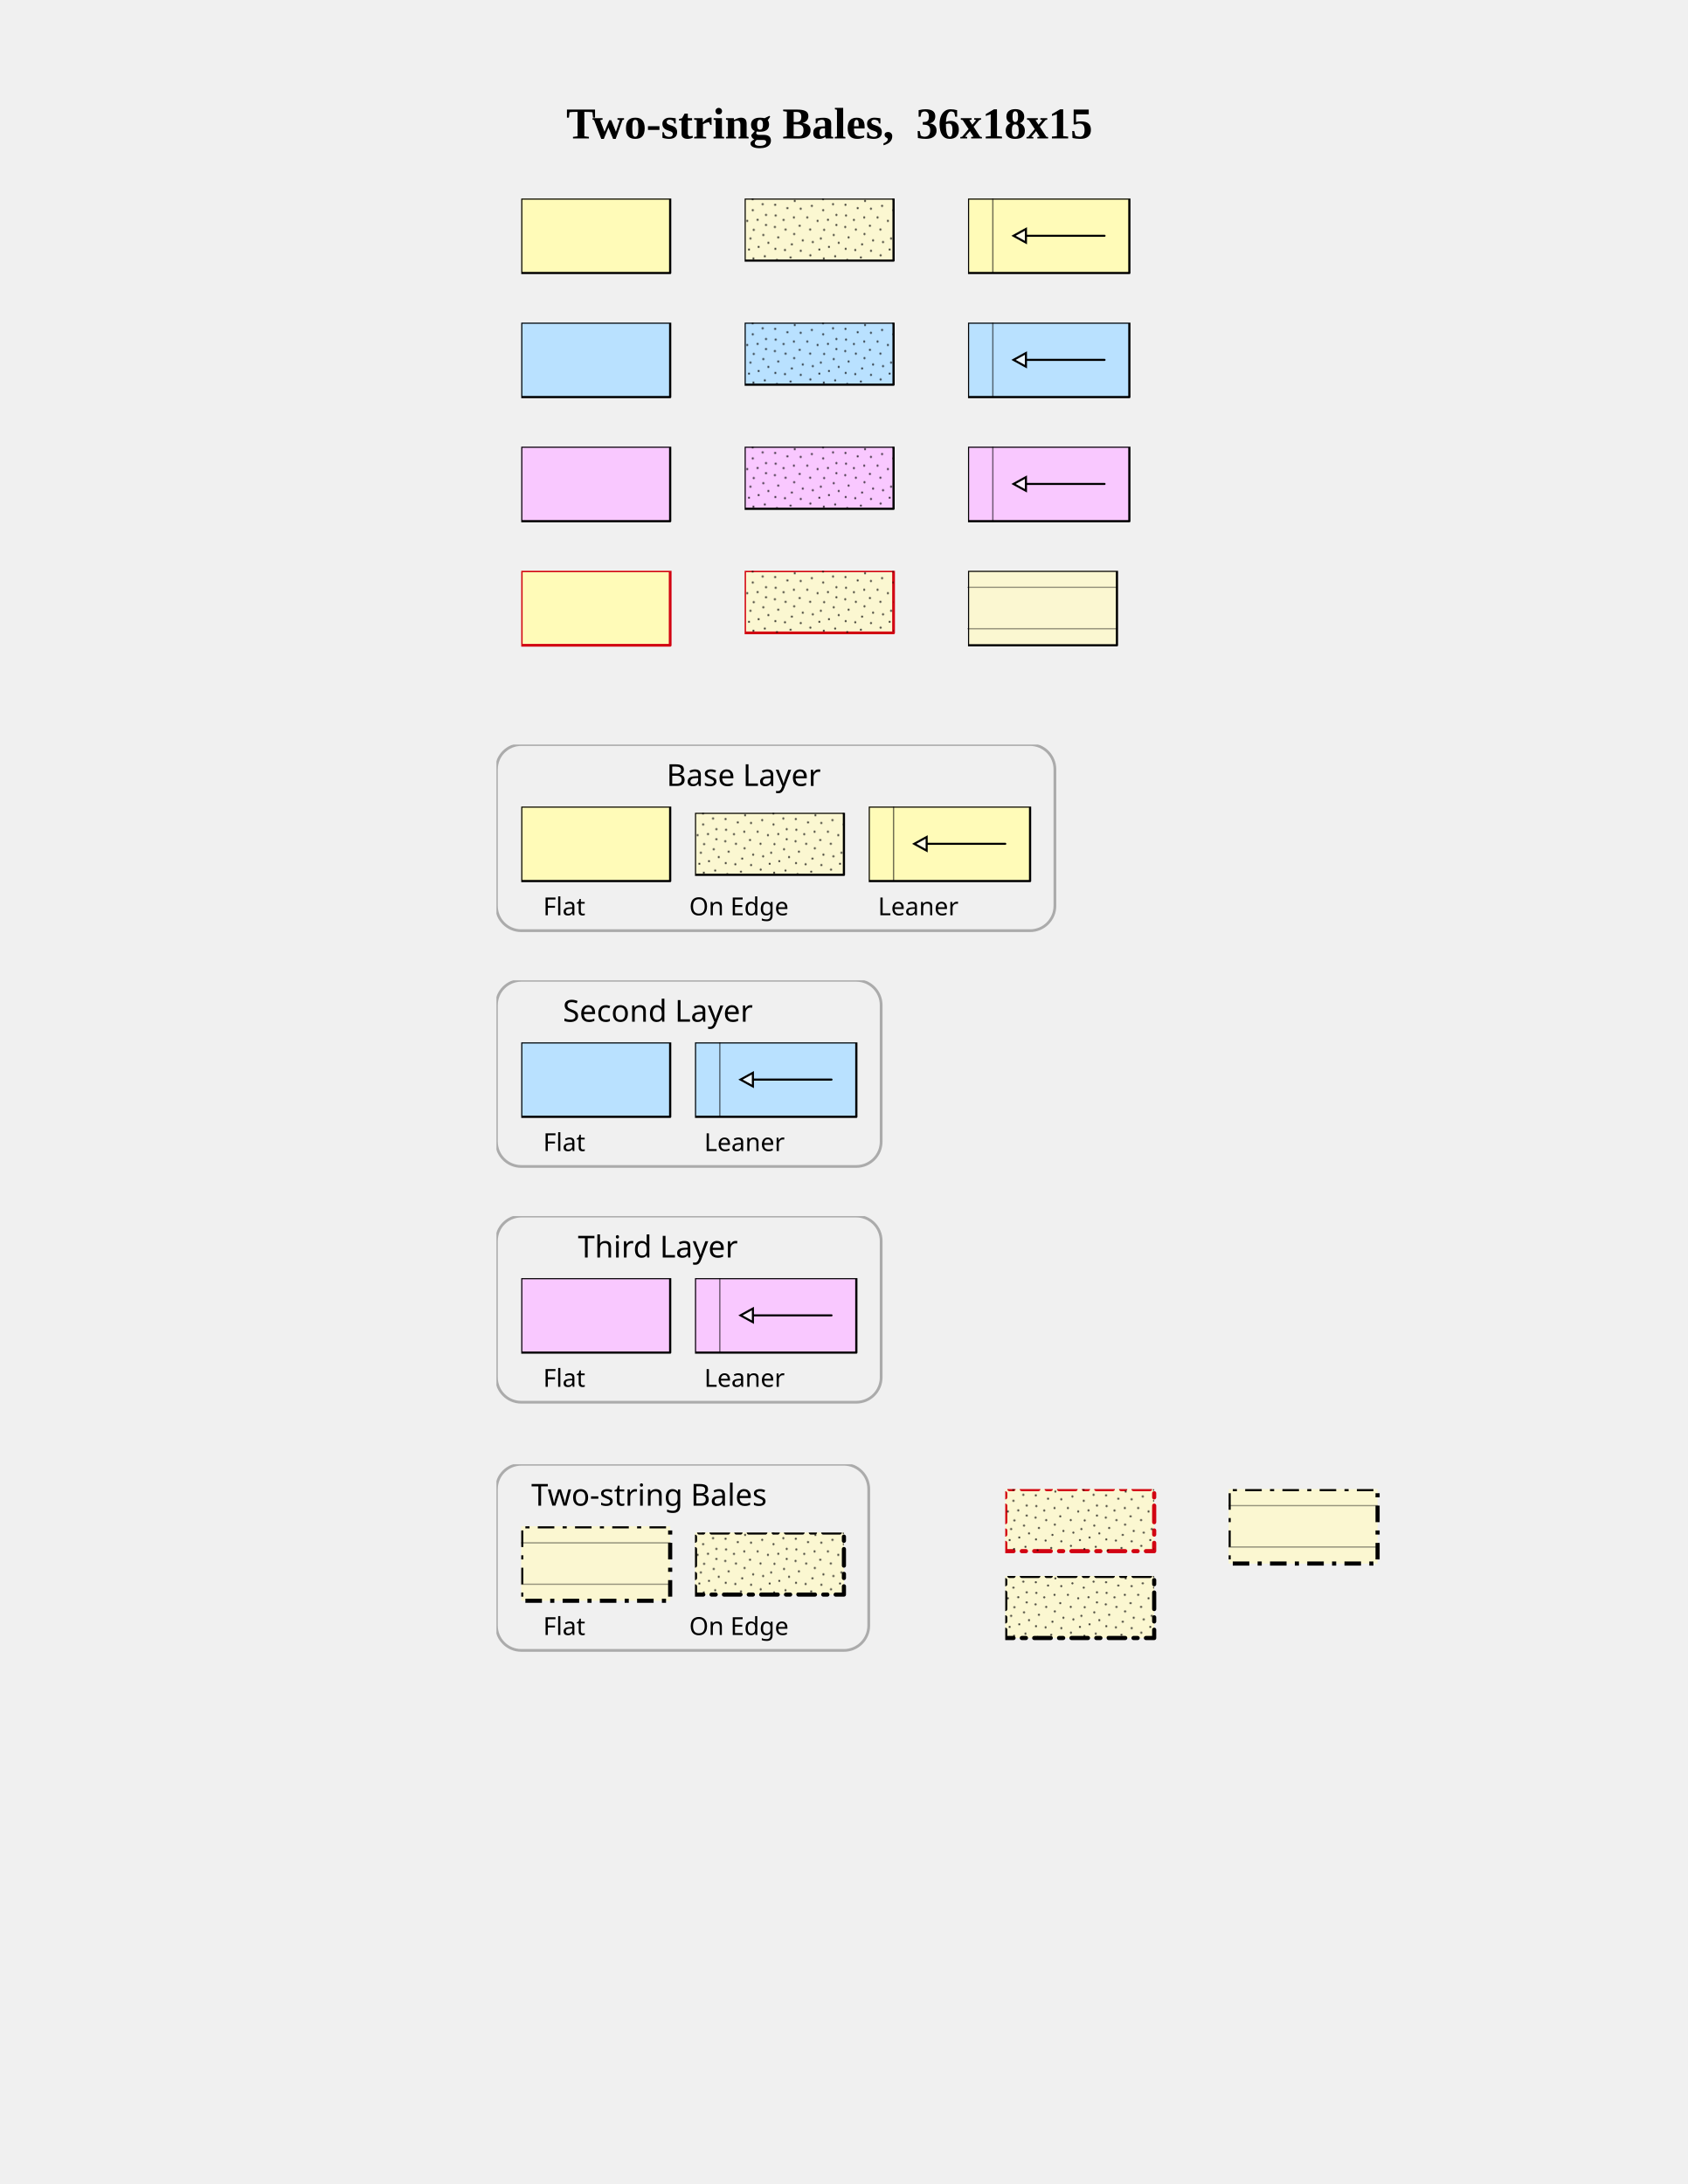
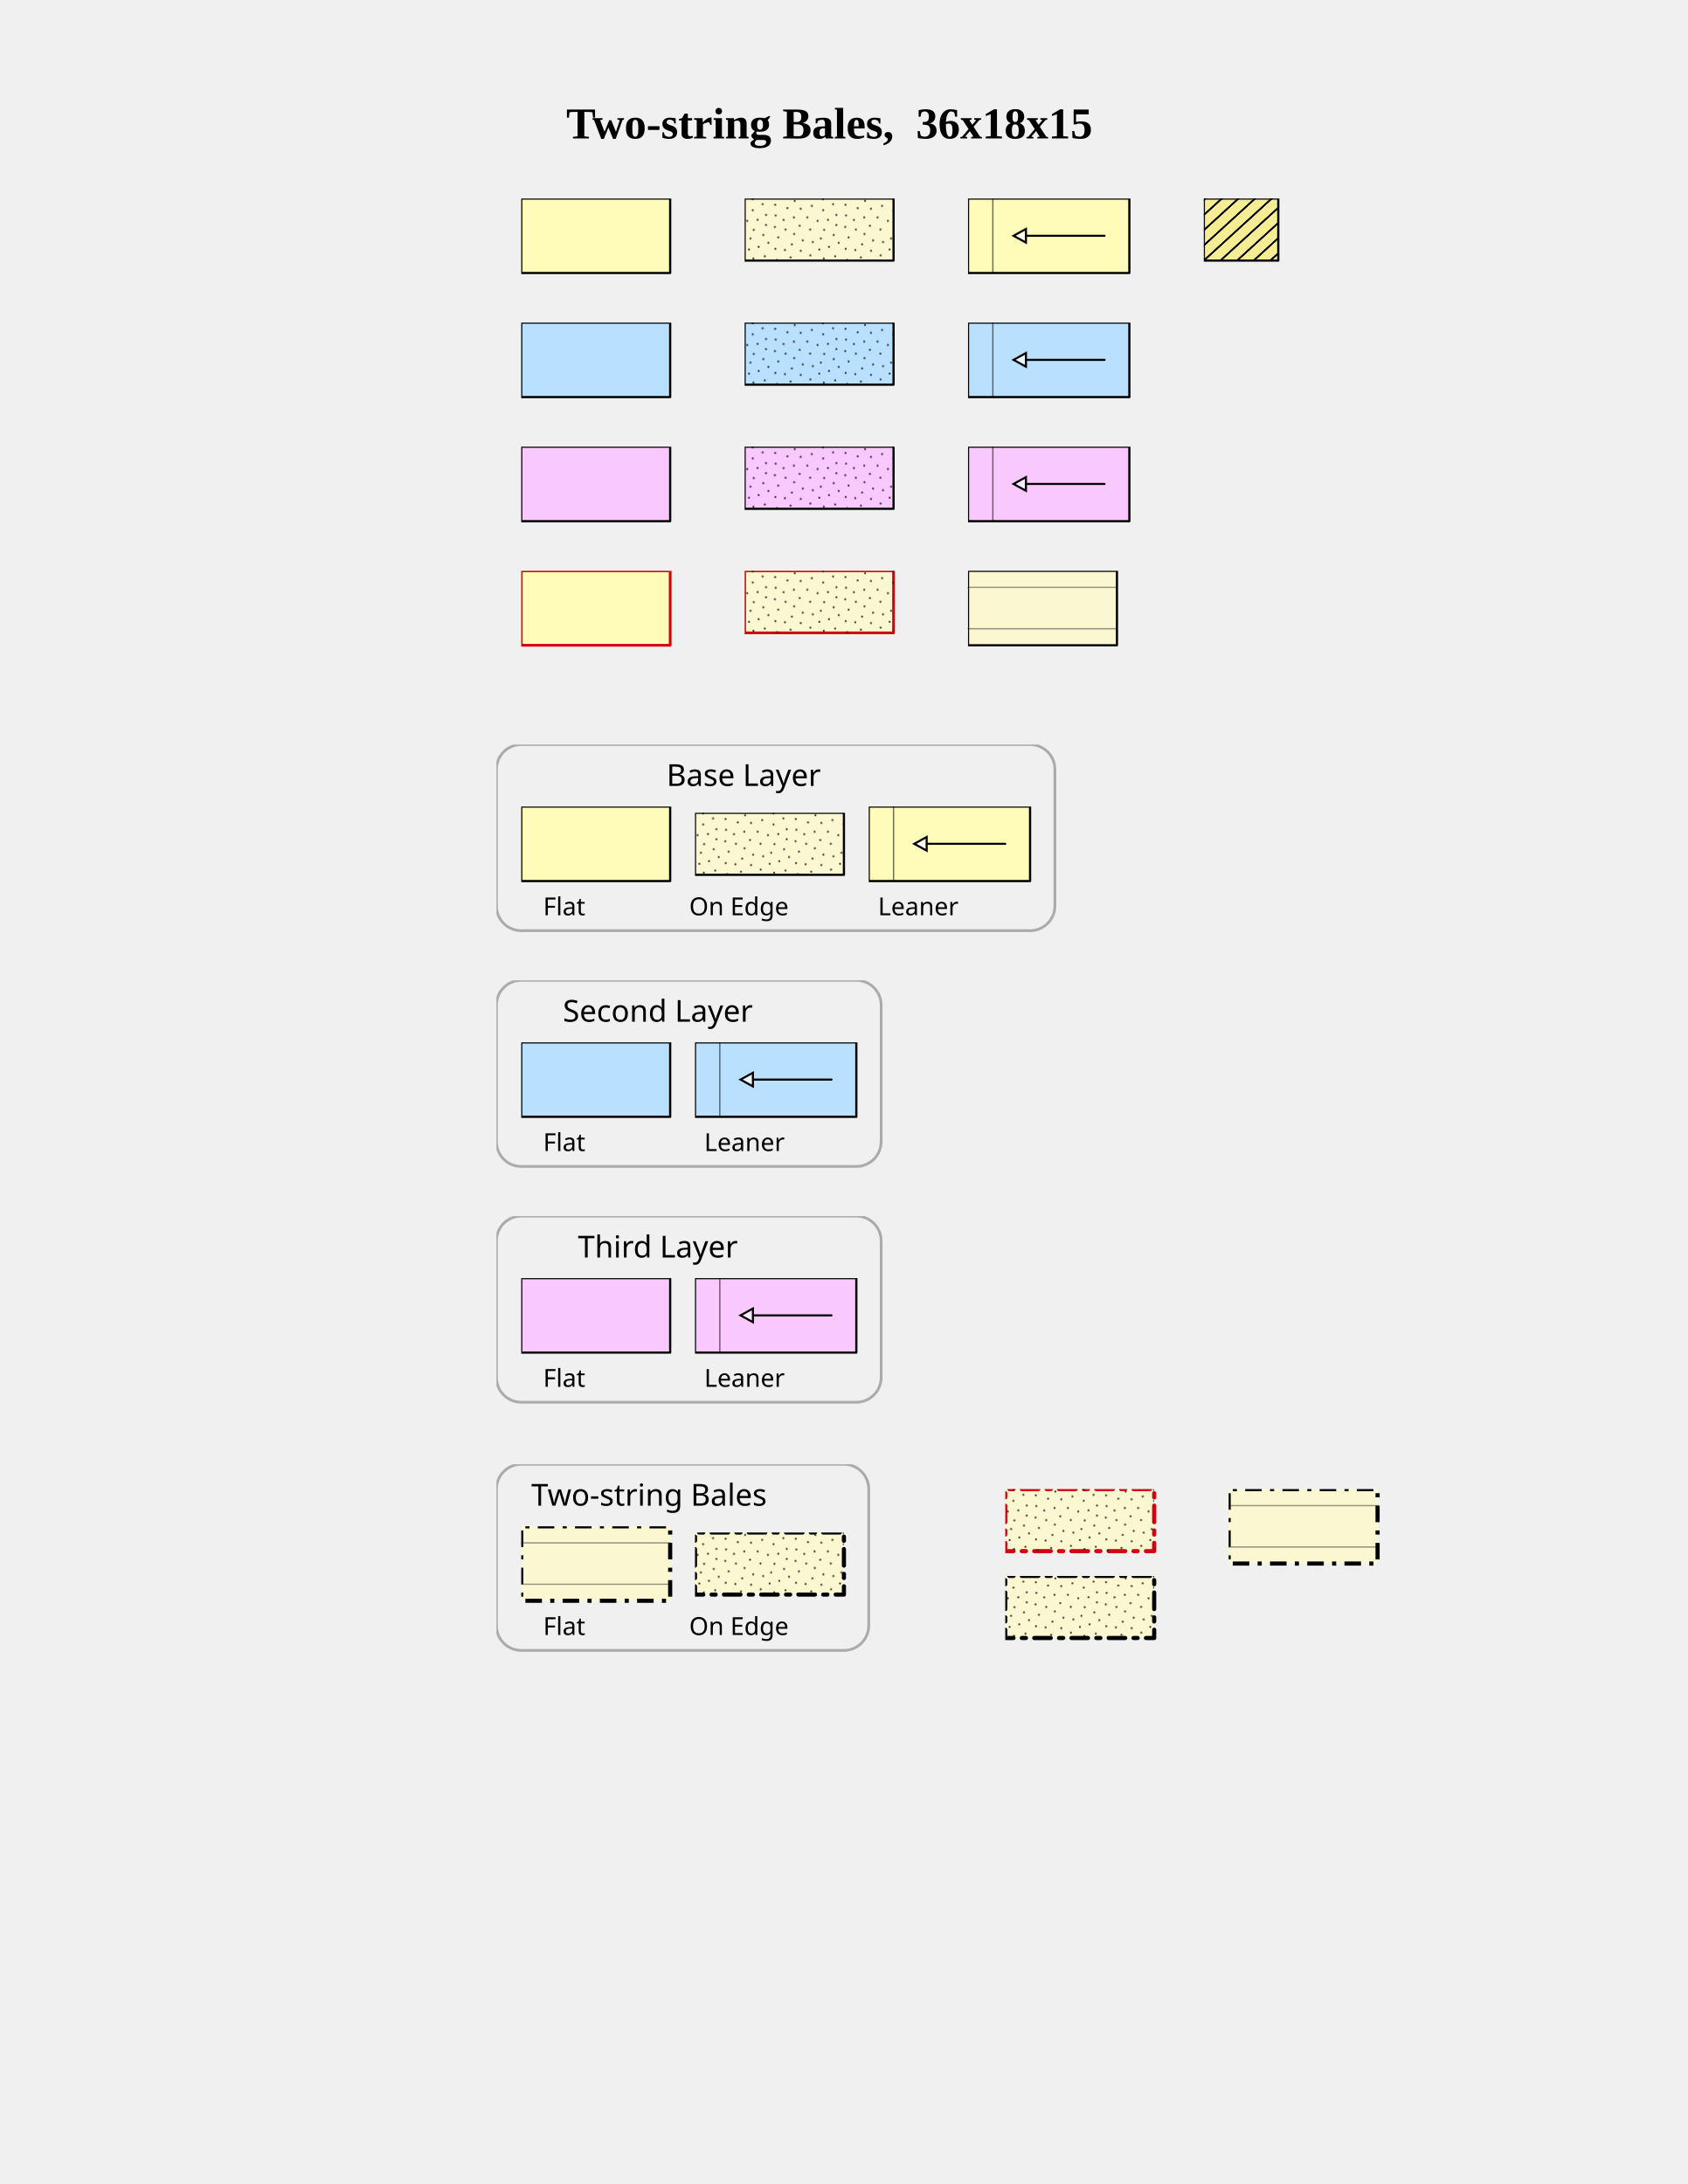
<svg xmlns="http://www.w3.org/2000/svg" xmlns:ns2="http://dairiki.org/barnhunt/inkscape-extensions" xmlns:xlink="http://www.w3.org/1999/xlink" width="8.5in" height="11in" viewBox="0 0 816 1056" version="1.1" id="svg219">
  <defs>
+     <pattern xlink:href="#Strips1_5" id="bh-end-bale-stipple" patternTransform="matrix(0.6094059,0.6668921,-22.16151,20.25119,0,0)" />
+     <pattern id="Strips1_5" patternTransform="translate(0,0) scale(10,10)" height="1" width="6" patternUnits="userSpaceOnUse">
+       <rect height="2" width="1" y="-0.5" x="0" style="fill:black;stroke:none" />
+     </pattern>
    <pattern xlink:href="#Polkadots-med" id="bh-edge-bale-stipple" patternTransform="scale(3.4)" />
    <pattern id="Polkadots-med" patternTransform="translate(0,0) scale(10,10)" height="10" width="10" patternUnits="userSpaceOnUse">
      <circle r="0.15" cy="0.810" cx="2.567" style="fill:black;stroke:none" />
      <circle r="0.15" cy="2.33" cx="3.048" style="fill:black;stroke:none" />
      <circle r="0.15" cy="2.415" cx="4.418" style="fill:black;stroke:none" />
      <circle r="0.15" cy="3.029" cx="1.844" style="fill:black;stroke:none" />
      <circle r="0.15" cy="1.363" cx="6.08" style="fill:black;stroke:none" />
      <circle r="0.15" cy="4.413" cx="5.819" style="fill:black;stroke:none" />
      <circle r="0.15" cy="4.048" cx="4.305" style="fill:black;stroke:none" />
      <circle r="0.15" cy="3.045" cx="5.541" style="fill:black;stroke:none" />
      <circle r="0.15" cy="5.527" cx="4.785" style="fill:black;stroke:none" />
      <circle r="0.15" cy="5.184" cx="2.667" style="fill:black;stroke:none" />
      <circle r="0.15" cy="1.448" cx="7.965" style="fill:black;stroke:none" />
      <circle r="0.15" cy="5.049" cx="7.047" style="fill:black;stroke:none" />
      <circle r="0.15" cy="0.895" cx="4.340" style="fill:black;stroke:none" />
      <circle r="0.15" cy="0.340" cx="7.125" style="fill:black;stroke:none" />
      <circle r="0.15" cy="1.049" cx="9.553" style="fill:black;stroke:none" />
      <circle r="0.15" cy="2.689" cx="7.006" style="fill:black;stroke:none" />
      <circle r="0.15" cy="2.689" cx="8.909" style="fill:black;stroke:none" />
      <circle r="0.15" cy="4.407" cx="9.315" style="fill:black;stroke:none" />
      <circle r="0.15" cy="3.870" cx="7.820" style="fill:black;stroke:none" />
      <circle r="0.15" cy="5.948" cx="8.270" style="fill:black;stroke:none" />
      <circle r="0.15" cy="7.428" cx="7.973" style="fill:black;stroke:none" />
      <circle r="0.15" cy="8.072" cx="9.342" style="fill:black;stroke:none" />
      <circle r="0.15" cy="9.315" cx="8.206" style="fill:black;stroke:none" />
      <circle r="0.15" cy="9.475" cx="9.682" style="fill:black;stroke:none" />
      <circle r="0.15" cy="6.186" cx="9.688" style="fill:black;stroke:none" />
      <circle r="0.15" cy="6.296" cx="3.379" style="fill:black;stroke:none" />
      <circle r="0.15" cy="8.204" cx="2.871" style="fill:black;stroke:none" />
      <circle r="0.15" cy="8.719" cx="4.59" style="fill:black;stroke:none" />
      <circle r="0.15" cy="9.671" cx="3.181" style="fill:black;stroke:none" />
      <circle r="0.15" cy="7.315" cx="5.734" style="fill:black;stroke:none" />
      <circle r="0.15" cy="6.513" cx="6.707" style="fill:black;stroke:none" />
      <circle r="0.15" cy="9.670" cx="5.730" style="fill:black;stroke:none" />
      <circle r="0.15" cy="8.373" cx="6.535" style="fill:black;stroke:none" />
      <circle r="0.15" cy="7.154" cx="4.37" style="fill:black;stroke:none" />
      <circle r="0.15" cy="7.25" cx="0.622" style="fill:black;stroke:none" />
      <circle r="0.15" cy="5.679" cx="0.831" style="fill:black;stroke:none" />
      <circle r="0.15" cy="8.519" cx="1.257" style="fill:black;stroke:none" />
      <circle r="0.15" cy="6.877" cx="1.989" style="fill:black;stroke:none" />
      <circle r="0.15" cy="3.181" cx="0.374" style="fill:black;stroke:none" />
      <circle r="0.15" cy="1.664" cx="1.166" style="fill:black;stroke:none" />
      <circle r="0.15" cy="0.093" cx="1.151" style="fill:black;stroke:none" />
      <circle r="0.15" cy="10.093" cx="1.151" style="fill:black;stroke:none" />
      <circle r="0.15" cy="4.451" cx="1.302" style="fill:black;stroke:none" />
      <circle r="0.15" cy="3.763" cx="3.047" style="fill:black;stroke:none" />
    </pattern>
    <symbol id="bale-1-36x18x15" ns2:count-as="bale-36x18x15">
      <rect height="36" width="72" style="opacity:1;fill:#fffbb8;fill-opacity:1;stroke:#000000;stroke-width:1.067;stroke-linecap:round;stroke-linejoin:round;stroke-miterlimit:4" x="0" y="0" />
    </symbol>
    <symbol id="bale-1-edge-36x18x15" ns2:count-as="bale-36x18x15">
      <rect height="30" width="72" style="opacity:1;fill:#fbf7d1;fill-opacity:1;stroke:#000000;stroke-width:1.067;stroke-linecap:round;stroke-linejoin:round;stroke-miterlimit:4;stroke-dasharray:none;stroke-dashoffset:0;stroke-opacity:1" x="0" y="0" />
      <rect style="fill:url(#bh-edge-bale-stipple);fill-opacity:0.7;stroke:none" width="72" height="30" x="0" y="0" />
    </symbol>
    <symbol id="bale-1-leaner-36x18x15" ns2:count-as="bale-36x18x15">
      <rect style="fill:#fffbb8;fill-opacity:1;stroke:#000000;stroke-width:1.067;stroke-linecap:butt;stroke-linejoin:round;stroke-miterlimit:4;stroke-opacity:1" width="78" height="36" x="0" y="0" />
      <path style="fill:none;stroke:#000000;stroke-width:0.64;stroke-linecap:butt;stroke-miterlimit:4;stroke-opacity:0.553" d="M 12,0 V 36" />
      <path d="M 66,18 H 28 v -3.3 l -6,3.3 6,3.3 V 18" style="fill:#ffffff;fill-opacity:0.698;fill-rule:evenodd;stroke:#000000;stroke-width:1px;stroke-linecap:round;stroke-linejoin:miter;stroke-opacity:1" />
    </symbol>
    <symbol id="bale-2-36x18x15" ns2:count-as="bale-36x18x15">
      <rect y="0" x="0" style="opacity:1;fill:#b9e1ff;fill-opacity:1;stroke:#000000;stroke-width:1.067;stroke-linecap:round;stroke-linejoin:round;stroke-miterlimit:4" width="72" height="36" />
    </symbol>
    <symbol id="bale-2-edge-36x18x15" ns2:count-as="bale-36x18x15">
      <rect y="0" x="0" style="opacity:1;fill:#b9e1ff;fill-opacity:1;stroke:#000000;stroke-width:1.067;stroke-linecap:round;stroke-linejoin:round;stroke-miterlimit:4;stroke-dasharray:none;stroke-dashoffset:0;stroke-opacity:1" width="72" height="30" />
      <rect width="72" height="30" x="0" y="0" style="fill:url(#bh-edge-bale-stipple);fill-opacity:0.7;stroke:none" />
    </symbol>
    <symbol id="bale-2-leaner-36x18x15" ns2:count-as="bale-36x18x15">
      <rect y="0" x="0" height="36" width="78" style="fill:#b9e1ff;fill-opacity:1;stroke:#000000;stroke-width:1.067;stroke-linecap:butt;stroke-linejoin:round;stroke-miterlimit:4;stroke-dasharray:none;stroke-opacity:1" />
      <path d="M 12,0 V 36" style="fill:none;fill-opacity:0.75;fill-rule:evenodd;stroke:#000000;stroke-width:0.64;stroke-linecap:butt;stroke-linejoin:miter;stroke-miterlimit:4;stroke-dasharray:none;stroke-opacity:0.553" />
      <path style="fill:#ffffff;fill-opacity:0.698;fill-rule:evenodd;stroke:#000000;stroke-width:1px;stroke-linecap:round;stroke-linejoin:miter;stroke-opacity:1" d="M 66,18 H 28 v -3.3 l -6,3.3 6,3.3 V 18" />
    </symbol>
    <symbol id="bale-3-36x18x15" ns2:count-as="bale-36x18x15">
      <rect height="36" width="72" style="opacity:1;fill:#f9c8ff;fill-opacity:1;stroke:#000000;stroke-width:1.067;stroke-linecap:round;stroke-linejoin:round;stroke-miterlimit:4" x="0" y="0" />
    </symbol>
    <symbol id="bale-3-edge-36x18x15" ns2:count-as="bale-36x18x15">
      <rect height="30" width="72" style="opacity:1;fill:#f9c8ff;fill-opacity:1;stroke:#000000;stroke-width:1.067;stroke-linecap:round;stroke-linejoin:round;stroke-miterlimit:4;stroke-dasharray:none;stroke-dashoffset:0;stroke-opacity:1" x="0" y="0" />
      <rect width="72" height="30" x="0" y="0" style="fill:url(#bh-edge-bale-stipple);fill-opacity:0.7;stroke:none" />
    </symbol>
    <symbol id="bale-3-leaner-36x18x15" ns2:count-as="bale-36x18x15">
      <rect style="fill:#f9c8ff;fill-opacity:1;stroke:#000000;stroke-width:1.067;stroke-linecap:butt;stroke-linejoin:round;stroke-miterlimit:4;stroke-dasharray:none;stroke-opacity:1" width="78" height="36" x="0" y="0" />
      <path style="fill:none;fill-opacity:0.75;fill-rule:evenodd;stroke:#000000;stroke-width:0.64;stroke-linecap:butt;stroke-linejoin:miter;stroke-miterlimit:4;stroke-dasharray:none;stroke-opacity:0.553" d="M 12,0 V 36" />
      <path style="fill:#ffffff;fill-opacity:0.698;fill-rule:evenodd;stroke:#000000;stroke-width:1px;stroke-linecap:round;stroke-linejoin:miter;stroke-opacity:1" d="M 66,18 H 28 v -3.3 l -6,3.3 6,3.3 V 18" />
    </symbol>
    <symbol id="bale-1-anchor-36x18x15" ns2:count-as="bale-36x18x15">
      <rect y="0" x="0" style="opacity:1;fill:#fffbb8;fill-opacity:1;stroke:#d20312;stroke-width:1.333;stroke-linecap:round;stroke-linejoin:round;stroke-miterlimit:4;stroke-dasharray:none;stroke-dashoffset:0;stroke-opacity:1" width="72" height="36" />
    </symbol>
    <symbol id="bale-1-anchor-edge-36x18x15" ns2:count-as="bale-36x18x15">
      <rect y="0" x="0" style="opacity:1;fill:#fbf7d1;fill-opacity:1;stroke:#d20312;stroke-width:1.333;stroke-linecap:round;stroke-linejoin:round;stroke-miterlimit:4;stroke-dasharray:none;stroke-dashoffset:0;stroke-opacity:1" width="72" height="30" />
      <rect width="72" height="30" x="0" y="0" style="fill:url(#bh-edge-bale-stipple);fill-opacity:0.7;stroke:none" />
    </symbol>
    <symbol id="bale-1-with-strings-36x18x15" ns2:count-as="bale-36x18x15">
      <rect style="display:inline;fill:#fbf7d1;fill-opacity:1;stroke:#000000;stroke-width:1.067;stroke-linecap:butt;stroke-linejoin:round;stroke-miterlimit:4;stroke-opacity:1" width="72" height="36" x="0" y="0" />
      <path style="display:inline;fill:none;stroke:#000000;stroke-width:0.625;stroke-linecap:round;stroke-opacity:0.4" d="M 0,8 H 72" id="string-36x18x15" />
      <use x="0" y="0" xlink:href="#string-36x18x15" transform="translate(0,20)" width="100%" height="100%" />
    </symbol>
    <symbol id="legend-1-36x18x15">
      <g>
        <use xlink:href="#bale-1-36x18x15" x="0" y="0" width="100%" height="100%" transform="translate(12,30)" />
        <use xlink:href="#bale-1-edge-36x18x15" x="0" y="0" width="100%" height="100%" transform="translate(96,33)" />
        <use xlink:href="#bale-1-leaner-36x18x15" x="0" y="0" width="100%" height="100%" transform="translate(180, 30)" />
        <text xml:space="preserve" style="font-style:normal;font-variant:normal;font-weight:normal;font-stretch:normal;font-size:12px;line-height:125%;font-family:'Rock Salt';-inkscape-font-specification:'Rock Salt, Normal';font-variant-ligatures:normal;font-variant-caps:normal;font-variant-numeric:normal;font-feature-settings:normal;text-align:center;letter-spacing:0px;word-spacing:0px;writing-mode:lr-tb;text-anchor:middle;fill:#000000;fill-opacity:1;stroke:none;stroke-width:1px;stroke-linecap:butt;stroke-linejoin:miter;stroke-opacity:1" x="58.84" y="94.546" transform="translate(-12,-12)">
          <tspan x="58.84" y="94.546">Flat</tspan>
        </text>
        <text y="94.546" x="167.277" style="font-style:normal;font-variant:normal;font-weight:normal;font-stretch:normal;font-size:12px;line-height:125%;font-family:'Rock Salt';-inkscape-font-specification:'Rock Salt, Normal';font-variant-ligatures:normal;font-variant-caps:normal;font-variant-numeric:normal;font-feature-settings:normal;text-align:center;letter-spacing:0px;word-spacing:0px;writing-mode:lr-tb;text-anchor:middle;fill:#000000;fill-opacity:1;stroke:none;stroke-width:1px;stroke-linecap:butt;stroke-linejoin:miter;stroke-opacity:1" xml:space="preserve" transform="translate(-36,-12)">
          <tspan y="94.546" x="167.277">On Edge</tspan>
        </text>
        <text xml:space="preserve" style="font-style:normal;font-variant:normal;font-weight:normal;font-stretch:normal;font-size:12px;line-height:125%;font-family:'Rock Salt';-inkscape-font-specification:'Rock Salt, Normal';font-variant-ligatures:normal;font-variant-caps:normal;font-variant-numeric:normal;font-feature-settings:normal;text-align:center;letter-spacing:0px;word-spacing:0px;writing-mode:lr-tb;text-anchor:middle;fill:#000000;fill-opacity:1;stroke:none;stroke-width:1px;stroke-linecap:butt;stroke-linejoin:miter;stroke-opacity:1" x="277.982" y="94.546" transform="translate(-60,-12)">
          <tspan x="277.982" y="94.546">Leaner</tspan>
        </text>
      </g>
      <text y="20.02" x="168.883" style="font-style:normal;font-variant:normal;font-weight:normal;font-stretch:normal;font-size:14.667px;line-height:125%;font-family:'Rock Salt';-inkscape-font-specification:'Rock Salt, Normal';font-variant-ligatures:normal;font-variant-caps:normal;font-variant-numeric:normal;font-feature-settings:normal;text-align:center;letter-spacing:0px;word-spacing:0px;writing-mode:lr-tb;text-anchor:middle;fill:#000000;fill-opacity:1;stroke:none;stroke-width:1px;stroke-linecap:butt;stroke-linejoin:miter;stroke-opacity:1" xml:space="preserve" transform="translate(-36, 0)">
        <tspan y="20.02" x="168.883">Base Layer</tspan>
      </text>
      <rect ry="12" rx="12" y="0" x="0" height="90" width="270" style="opacity:0.687;fill:none;fill-opacity:1;fill-rule:evenodd;stroke:#8c8c8c;stroke-width:1.333;stroke-linecap:round;stroke-linejoin:round;stroke-miterlimit:4;stroke-dasharray:none;stroke-dashoffset:0;stroke-opacity:1" />
    </symbol>
    <symbol id="legend-2-36x18x15">
      <g>
        <text y="94.546" x="58.84" style="font-style:normal;font-variant:normal;font-weight:normal;font-stretch:normal;font-size:12px;line-height:125%;font-family:'Rock Salt';-inkscape-font-specification:'Rock Salt, Normal';font-variant-ligatures:normal;font-variant-caps:normal;font-variant-numeric:normal;font-feature-settings:normal;text-align:center;letter-spacing:0px;word-spacing:0px;writing-mode:lr-tb;text-anchor:middle;fill:#000000;fill-opacity:1;stroke:none;stroke-width:1px;stroke-linecap:butt;stroke-linejoin:miter;stroke-opacity:1" xml:space="preserve" transform="translate(-12,-12)">
          <tspan y="94.546" x="58.84">Flat</tspan>
        </text>
        <text y="94.546" x="169.982" style="font-style:normal;font-variant:normal;font-weight:normal;font-stretch:normal;font-size:12px;line-height:125%;font-family:'Rock Salt';-inkscape-font-specification:'Rock Salt, Normal';font-variant-ligatures:normal;font-variant-caps:normal;font-variant-numeric:normal;font-feature-settings:normal;text-align:center;letter-spacing:0px;word-spacing:0px;writing-mode:lr-tb;text-anchor:middle;fill:#000000;fill-opacity:1;stroke:none;stroke-width:1px;stroke-linecap:butt;stroke-linejoin:miter;stroke-opacity:1" xml:space="preserve" transform="translate(-36,-12)">
          <tspan y="94.546" x="169.982">Leaner</tspan>
        </text>
        <use xlink:href="#bale-2-36x18x15" x="0" y="0" width="100%" height="100%" transform="translate(12,30)" />
        <use xlink:href="#bale-2-leaner-36x18x15" x="0" y="0" width="100%" height="100%" transform="translate(96,30)" />
      </g>
      <text xml:space="preserve" style="font-style:normal;font-variant:normal;font-weight:normal;font-stretch:normal;font-size:14.667px;line-height:125%;font-family:'Rock Salt';-inkscape-font-specification:'Rock Salt, Normal';font-variant-ligatures:normal;font-variant-caps:normal;font-variant-numeric:normal;font-feature-settings:normal;text-align:center;letter-spacing:0px;word-spacing:0px;writing-mode:lr-tb;text-anchor:middle;fill:#000000;fill-opacity:1;stroke:none;stroke-width:1px;stroke-linecap:butt;stroke-linejoin:miter;stroke-opacity:1" x="115.396" y="20.02" transform="translate(-24, 0)">
        <tspan x="115.396" y="20.02">Second Layer</tspan>
      </text>
      <rect style="opacity:0.687;fill:none;fill-opacity:1;fill-rule:evenodd;stroke:#8c8c8c;stroke-width:1.333;stroke-linecap:round;stroke-linejoin:round;stroke-miterlimit:4;stroke-dasharray:none;stroke-dashoffset:0;stroke-opacity:1" width="186" height="90" x="0" y="0" rx="12" ry="12" />
    </symbol>
    <symbol id="legend-3-36x18x15">
      <g>
        <text xml:space="preserve" style="font-style:normal;font-variant:normal;font-weight:normal;font-stretch:normal;font-size:12px;line-height:125%;font-family:'Rock Salt';-inkscape-font-specification:'Rock Salt, Normal';font-variant-ligatures:normal;font-variant-caps:normal;font-variant-numeric:normal;font-feature-settings:normal;text-align:center;letter-spacing:0px;word-spacing:0px;writing-mode:lr-tb;text-anchor:middle;fill:#000000;fill-opacity:1;stroke:none;stroke-width:1px;stroke-linecap:butt;stroke-linejoin:miter;stroke-opacity:1" x="58.84" y="94.546" transform="translate(-12,-12)">
          <tspan x="58.84" y="94.546">Flat</tspan>
        </text>
        <text xml:space="preserve" style="font-style:normal;font-variant:normal;font-weight:normal;font-stretch:normal;font-size:12px;line-height:125%;font-family:'Rock Salt';-inkscape-font-specification:'Rock Salt, Normal';font-variant-ligatures:normal;font-variant-caps:normal;font-variant-numeric:normal;font-feature-settings:normal;text-align:center;letter-spacing:0px;word-spacing:0px;writing-mode:lr-tb;text-anchor:middle;fill:#000000;fill-opacity:1;stroke:none;stroke-width:1px;stroke-linecap:butt;stroke-linejoin:miter;stroke-opacity:1" x="169.982" y="94.546" transform="translate(-36,-12)">
          <tspan x="169.982" y="94.546">Leaner</tspan>
        </text>
        <use xlink:href="#bale-3-36x18x15" x="0" y="0" width="100%" height="100%" transform="translate(12,30)" />
        <use xlink:href="#bale-3-leaner-36x18x15" x="0" y="0" width="100%" height="100%" transform="translate(96,30)" />
      </g>
      <text y="20.02" x="115.396" style="font-style:normal;font-variant:normal;font-weight:normal;font-stretch:normal;font-size:14.667px;line-height:125%;font-family:'Rock Salt';-inkscape-font-specification:'Rock Salt, Normal';font-variant-ligatures:normal;font-variant-caps:normal;font-variant-numeric:normal;font-feature-settings:normal;text-align:center;letter-spacing:0px;word-spacing:0px;writing-mode:lr-tb;text-anchor:middle;fill:#000000;fill-opacity:1;stroke:none;stroke-width:1px;stroke-linecap:butt;stroke-linejoin:miter;stroke-opacity:1" xml:space="preserve" transform="translate(-24, 0)">
        <tspan y="20.02" x="115.396">Third Layer</tspan>
      </text>
      <rect ry="12" rx="12" y="0" x="0" height="90" width="186" style="opacity:0.687;fill:none;fill-opacity:1;fill-rule:evenodd;stroke:#8c8c8c;stroke-width:1.333;stroke-linecap:round;stroke-linejoin:round;stroke-miterlimit:4;stroke-dasharray:none;stroke-dashoffset:0;stroke-opacity:1" />
    </symbol>
    <symbol id="bale-1-edge-alt-36x18x15" ns2:count-as="bale-36x18x15">
      <rect y="0" x="0" style="opacity:1;fill:#fbf7d1;fill-opacity:1;stroke:#000000;stroke-width:2;stroke-linecap:round;stroke-linejoin:round;stroke-miterlimit:4;stroke-dasharray:8, 4, 2, 4;stroke-dashoffset:10;stroke-opacity:1" width="72" height="30" />
      <rect y="0" x="0" height="30" width="72" style="fill:url(#bh-edge-bale-stipple);fill-opacity:0.7;stroke:none" />
    </symbol>
    <symbol id="legend-1-alt-36x18x15">
      <g>
        <use transform="translate(12,30)" height="100%" width="100%" y="0" x="0" xlink:href="#bale-1-with-strings-alt-36x18x15" />
        <use transform="translate(96,33)" height="100%" width="100%" y="0" x="0" xlink:href="#bale-1-edge-alt-36x18x15" />
        <text y="94.546" x="58.84" style="font-style:normal;font-variant:normal;font-weight:normal;font-stretch:normal;font-size:12px;line-height:125%;font-family:'Rock Salt';-inkscape-font-specification:'Rock Salt, Normal';font-variant-ligatures:normal;font-variant-caps:normal;font-variant-numeric:normal;font-feature-settings:normal;text-align:center;letter-spacing:0px;word-spacing:0px;writing-mode:lr-tb;text-anchor:middle;fill:#000000;fill-opacity:1;stroke:none;stroke-width:1px;stroke-linecap:butt;stroke-linejoin:miter;stroke-opacity:1" xml:space="preserve" transform="translate(-12,-12)">
          <tspan y="94.546" x="58.84">Flat</tspan>
        </text>
        <text xml:space="preserve" style="font-style:normal;font-variant:normal;font-weight:normal;font-stretch:normal;font-size:12px;line-height:125%;font-family:'Rock Salt';-inkscape-font-specification:'Rock Salt, Normal';font-variant-ligatures:normal;font-variant-caps:normal;font-variant-numeric:normal;font-feature-settings:normal;text-align:center;letter-spacing:0px;word-spacing:0px;writing-mode:lr-tb;text-anchor:middle;fill:#000000;fill-opacity:1;stroke:none;stroke-width:1px;stroke-linecap:butt;stroke-linejoin:miter;stroke-opacity:1" x="167.277" y="94.546" transform="translate(-36,-12)">
          <tspan x="167.277" y="94.546">On Edge</tspan>
        </text>
      </g>
      <text xml:space="preserve" style="font-style:normal;font-variant:normal;font-weight:normal;font-stretch:normal;font-size:14.667px;line-height:125%;font-family:'Rock Salt';-inkscape-font-specification:'Rock Salt, Normal';font-variant-ligatures:normal;font-variant-caps:normal;font-variant-numeric:normal;font-feature-settings:normal;text-align:center;letter-spacing:0px;word-spacing:0px;writing-mode:lr-tb;text-anchor:middle;fill:#000000;fill-opacity:1;stroke:none;stroke-width:1px;stroke-linecap:butt;stroke-linejoin:miter;stroke-opacity:1" x="111.15" y="20.02" transform="translate(-24, 0)">
        <tspan x="111.15" y="20.02">Two-string Bales</tspan>
      </text>
      <rect style="opacity:0.687;fill:none;fill-opacity:1;fill-rule:evenodd;stroke:#8c8c8c;stroke-width:1.333;stroke-linecap:round;stroke-linejoin:round;stroke-miterlimit:4;stroke-dasharray:none;stroke-dashoffset:0;stroke-opacity:1" width="180" height="90" x="0" y="0" rx="12" ry="12" />
    </symbol>
    <symbol id="bale-1-anchor-edge-alt-36x18x15" ns2:count-as="bale-36x18x15">
      <rect height="30" width="72" style="opacity:1;fill:#fbf7d1;fill-opacity:1;stroke:#d20312;stroke-width:2;stroke-linecap:round;stroke-linejoin:round;stroke-miterlimit:4;stroke-dasharray:8, 4, 2, 4;stroke-dashoffset:10;stroke-opacity:1" x="0" y="0" />
      <rect style="fill:url(#bh-edge-bale-stipple);fill-opacity:0.7;stroke:none" y="0" x="0" height="30" width="72" />
    </symbol>
    <symbol id="bale-1-with-strings-alt-36x18x15" ns2:count-as="bale-36x18x15">
      <rect y="0" x="0" height="36" width="72" style="display:inline;fill:#fbf7d1;fill-opacity:1;stroke:#000000;stroke-width:2;stroke-linecap:butt;stroke-linejoin:round;stroke-miterlimit:4;stroke-dasharray:8, 4, 2, 4;stroke-dashoffset:10;stroke-opacity:1" />
      <path id="string-alt-36x18x15" d="M 0,8 H 72" style="display:inline;fill:none;stroke:#000000;stroke-width:0.625;stroke-linecap:round;stroke-opacity:0.4" />
      <use height="100%" width="100%" transform="translate(0,20)" xlink:href="#string-alt-36x18x15" y="0" x="0" />
    </symbol>
+     <symbol id="bale-1-end-36x18x15">
+       <rect y="0" x="0" style="opacity:1;fill:#f6ec94;fill-opacity:1;stroke:#000000;stroke-width:1.067;stroke-linecap:round;stroke-linejoin:round;stroke-miterlimit:4;stroke-dasharray:none;stroke-dashoffset:0;stroke-opacity:1" width="36" height="30" />
+       <rect y="0" x="0" height="30" width="36" style="fill:url(#bh-end-bale-stipple);fill-opacity:1;stroke:none" />
+     </symbol>
  </defs>
  <text xml:space="preserve" style="font-style:normal;font-variant:normal;font-weight:bold;font-stretch:normal;font-size:21.333px;line-height:125%;text-align:center;text-anchor:middle;fill:#000000;fill-opacity:1;stroke:none;stroke-width:1px;stroke-linecap:butt;stroke-linejoin:miter;stroke-opacity:1" x="408.979" y="66.949">
    <tspan x="408.979" y="66.949">Two-string Bales,  36x18x15</tspan>
  </text>
  <use xlink:href="#bale-1-36x18x15" x="0" y="0" width="100%" height="100%" transform="translate(252,96)" />
  <use xlink:href="#bale-1-edge-36x18x15" transform="translate(360,96)" x="0" y="0" width="100%" height="100%" style="stroke-width:1;stroke-miterlimit:4;stroke-dasharray:none" />
  <use xlink:href="#bale-1-leaner-36x18x15" x="0" y="0" width="100%" height="100%" transform="translate(468,96)" />
  <use xlink:href="#bale-2-36x18x15" transform="translate(252,156)" x="0" y="0" width="100%" height="100%" />
  <use xlink:href="#bale-2-edge-36x18x15" transform="translate(360,156)" x="0" y="0" width="100%" height="100%" />
  <use xlink:href="#bale-2-leaner-36x18x15" transform="translate(468,156)" x="0" y="0" width="100%" height="100%" />
  <use xlink:href="#bale-3-36x18x15" transform="translate(252,216)" x="0" y="0" width="100%" height="100%" />
  <use xlink:href="#bale-3-edge-36x18x15" transform="translate(360,216)" x="0" y="0" width="100%" height="100%" />
  <use xlink:href="#bale-3-leaner-36x18x15" transform="translate(468,216)" x="0" y="0" width="100%" height="100%" />
  <use xlink:href="#bale-1-anchor-36x18x15" transform="translate(252,276)" x="0" y="0" width="100%" height="100%" />
  <use xlink:href="#bale-1-anchor-edge-36x18x15" transform="translate(360,276)" x="0" y="0" width="100%" height="100%" />
  <use xlink:href="#bale-1-with-strings-36x18x15" transform="translate(468,276)" x="0" y="0" width="100%" height="100%" />
  <use xlink:href="#legend-1-36x18x15" transform="translate(240,360)" x="0" y="0" width="100%" height="100%" />
  <use xlink:href="#legend-2-36x18x15" transform="translate(240,474)" x="0" y="0" width="100%" height="100%" />
  <use xlink:href="#legend-3-36x18x15" transform="translate(240,588)" x="0" y="0" width="100%" height="100%" />
  <use xlink:href="#bale-1-edge-alt-36x18x15" transform="translate(486,762)" x="0" y="0" width="100%" height="100%" />
  <use xlink:href="#legend-1-alt-36x18x15" transform="translate(240,708)" x="0" y="0" width="100%" height="100%" />
  <use xlink:href="#bale-1-anchor-edge-alt-36x18x15" transform="translate(486,720)" x="0" y="0" width="100%" height="100%" />
  <use xlink:href="#bale-1-with-strings-alt-36x18x15" transform="translate(594,720)" x="0" y="0" width="100%" height="100%" />
+   <use xlink:href="#bale-1-end-36x18x15" transform="translate(582,96)" x="0" y="0" width="100%" height="100%" />
</svg>
